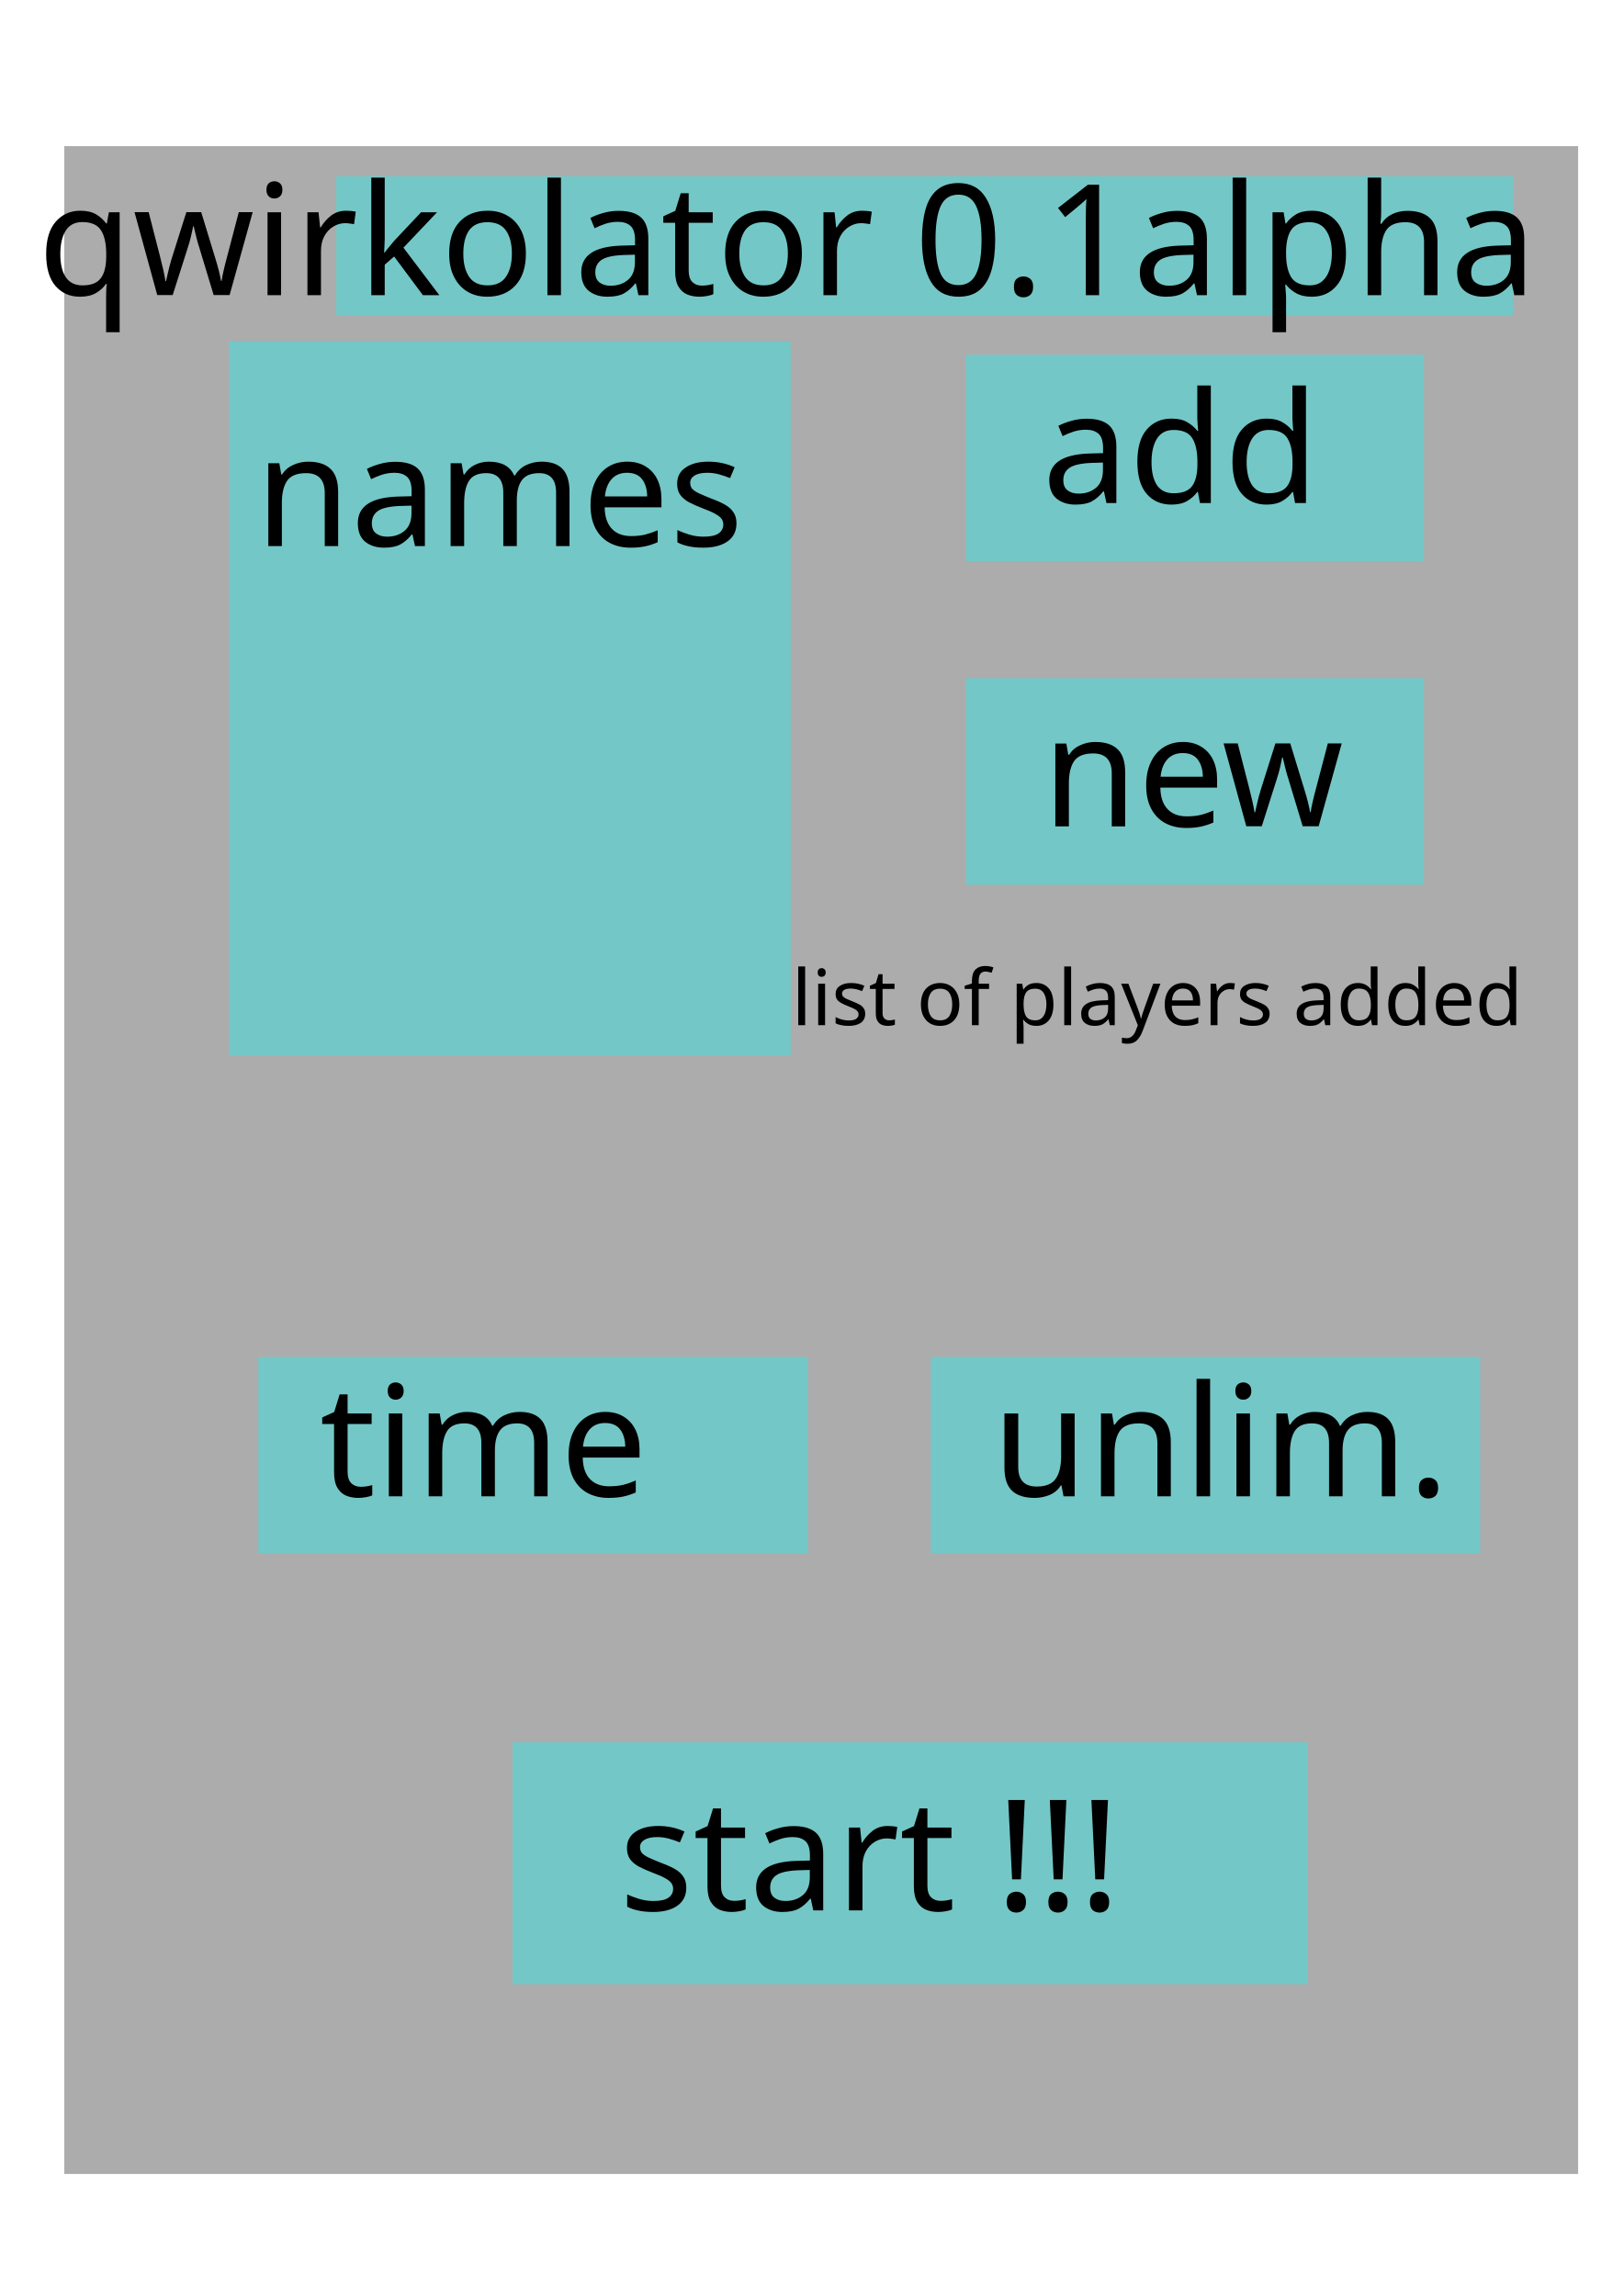
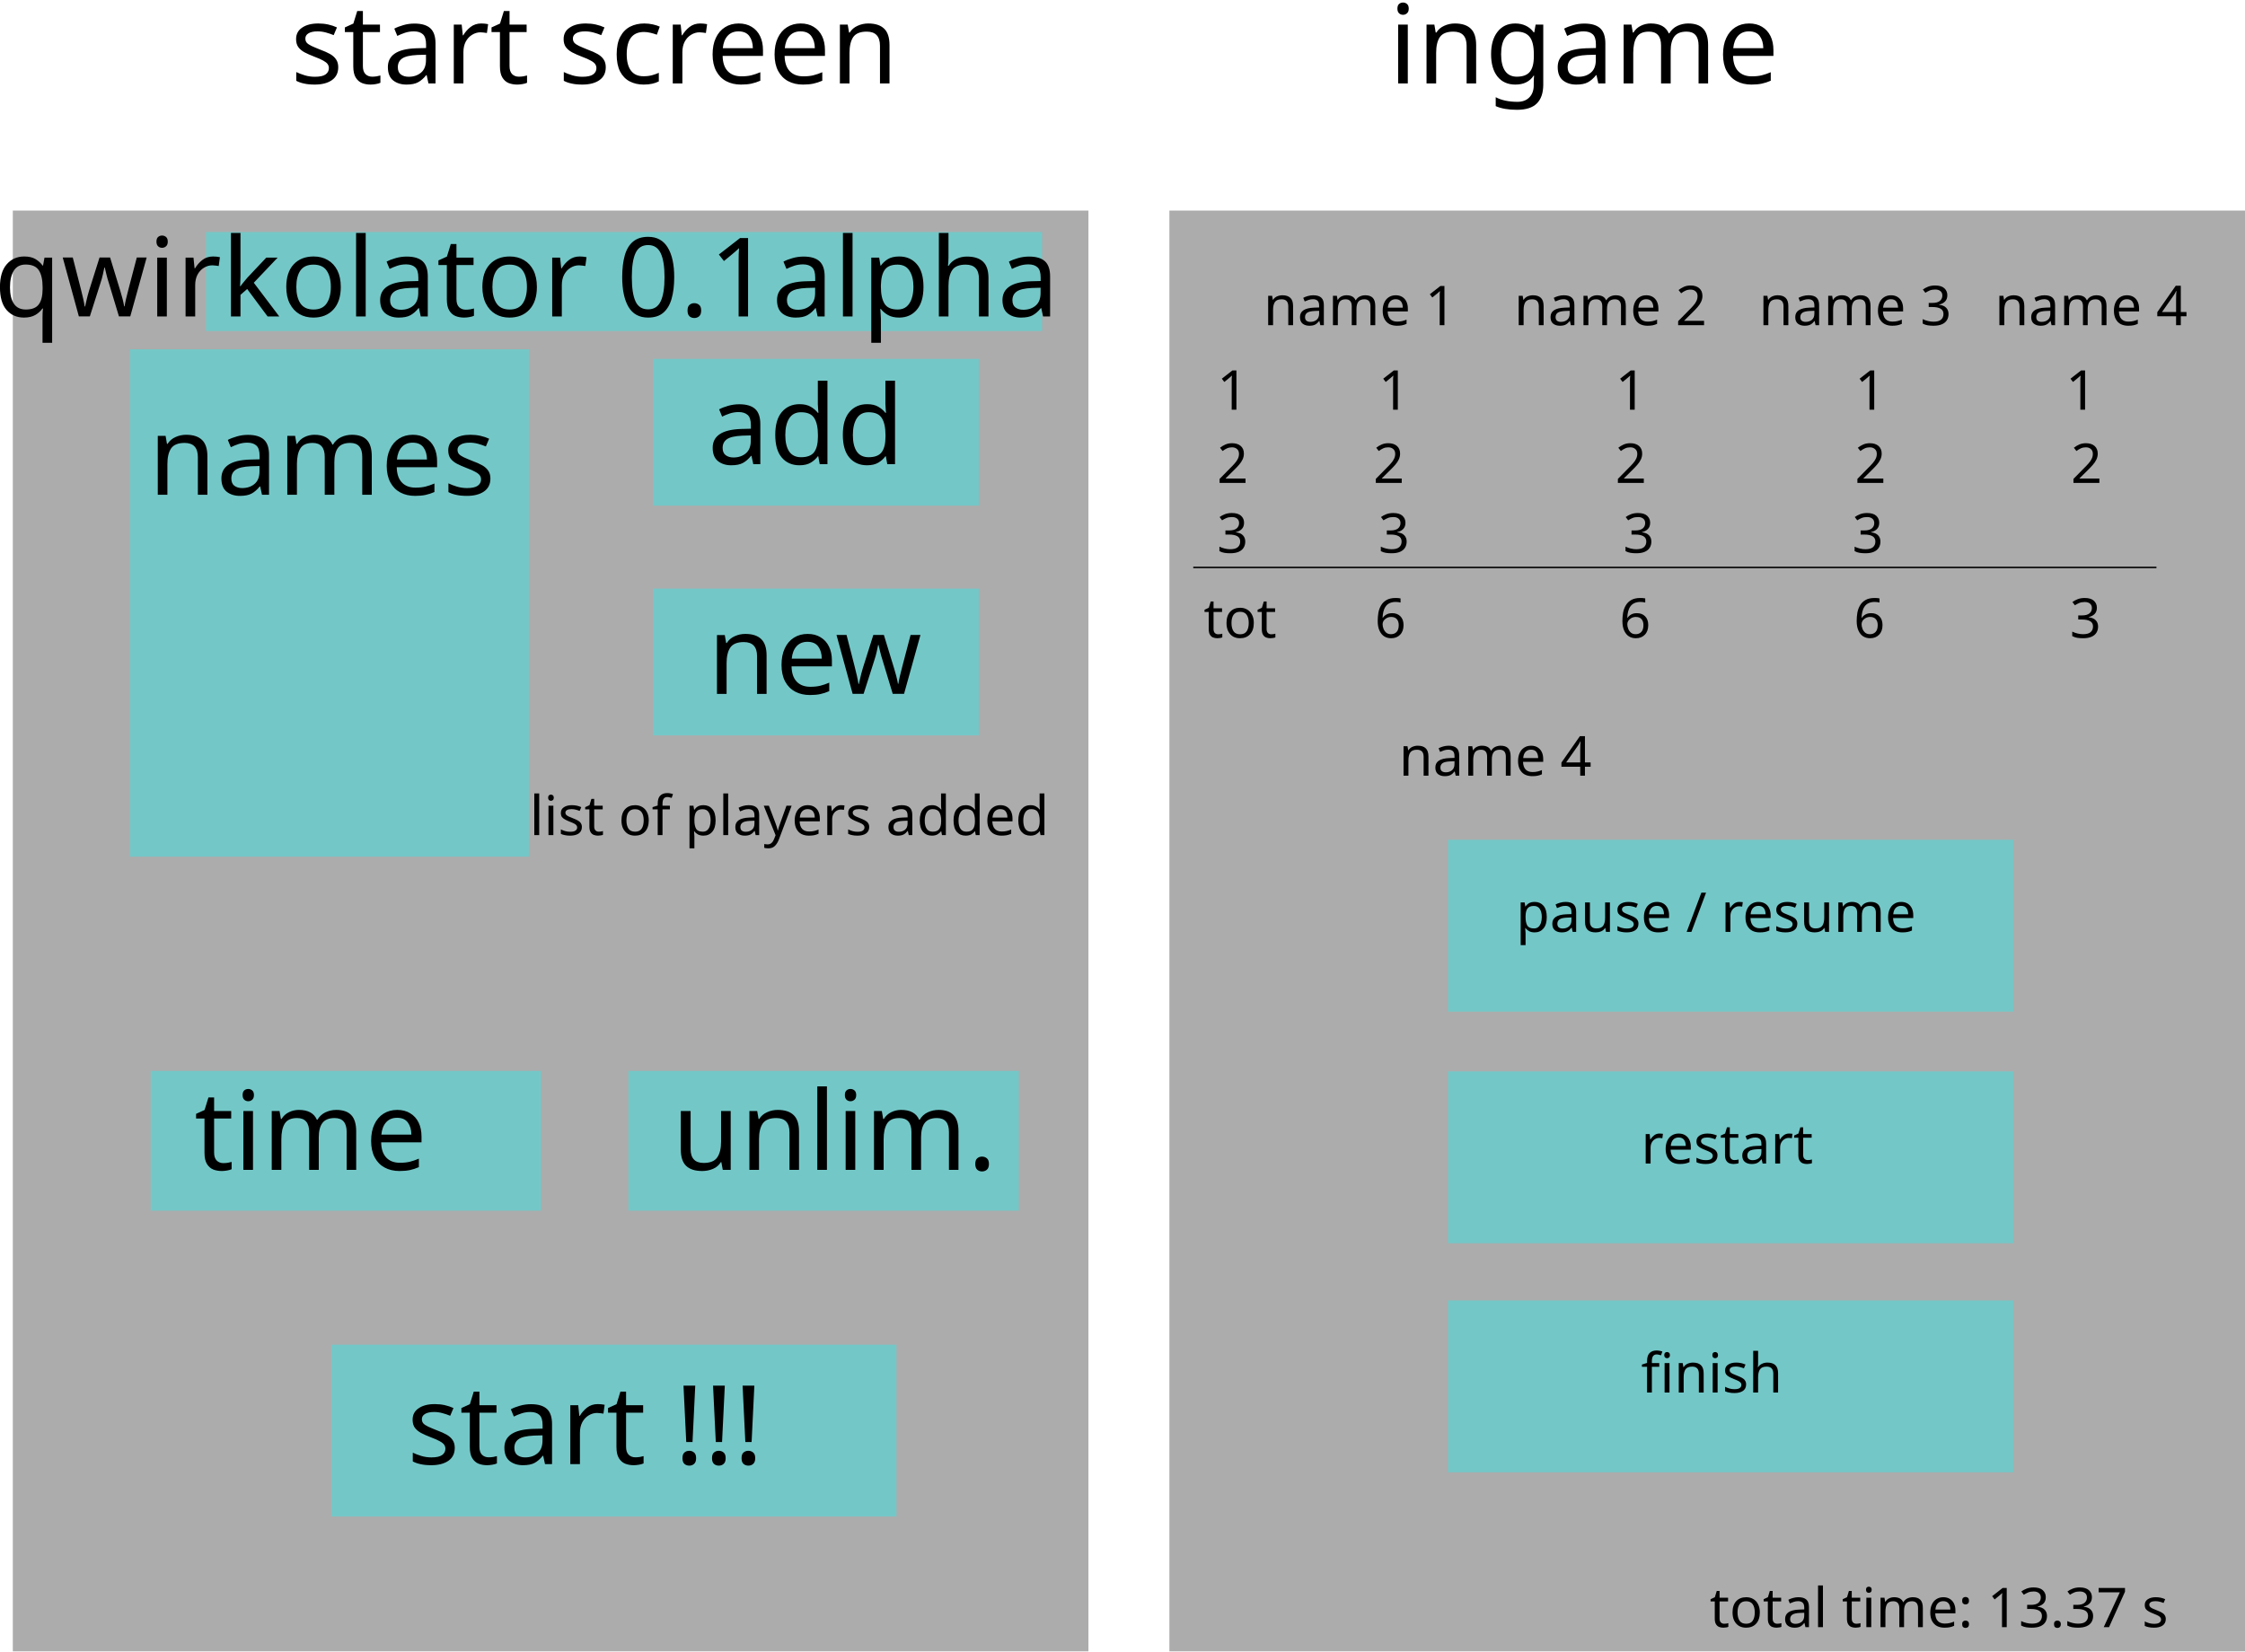
- <svg xmlns="http://www.w3.org/2000/svg" width="210mm" height="297mm" viewBox="0 0 210 297" version="1.1" id="svg8">
+ <svg xmlns="http://www.w3.org/2000/svg" width="408.656mm" height="300.652mm" viewBox="0 0 408.656 300.652" version="1.1" id="svg8">
  <defs id="defs2" />
-   <g id="layer1">
+   <g id="layer1" transform="translate(-5.981914,19.43774)">
    <rect style="fill:#000000;fill-opacity:0.325;stroke-width:1.1;stroke-opacity:0" id="rect10" width="195.792" height="262.315" x="8.315" y="18.899" />
    <rect style="fill:#00ffff;fill-opacity:0.325;stroke-width:1.1;stroke-opacity:0" id="rect12" width="72.623" height="92.376" x="29.63" y="44.155" />
    <text xml:space="preserve" style="font-size:20px;line-height:1.25;font-family:sans-serif;stroke-width:0.265" x="33.001" y="70.643" id="text16">
      <tspan id="tspan14" x="33.001" y="70.643" style="font-size:20px;stroke-width:0.265">names</tspan>
    </text>
    <rect style="fill:#00ffff;fill-opacity:0.325;stroke-width:1.1;stroke-opacity:0" id="rect18" width="59.26" height="26.725" x="124.911" y="45.898" />
    <text xml:space="preserve" style="font-size:80px;line-height:1.25;font-family:sans-serif;stroke-width:0.265" x="134.207" y="56.936" id="text22">
-       <tspan id="tspan20" x="134.207" y="56.936" style="stroke-width:0.265" />
+       <tspan id="tspan20" x="134.207" y="127.718" style="stroke-width:0.265" />
    </text>
    <text xml:space="preserve" style="font-size:20px;line-height:1.25;font-family:sans-serif;stroke-width:0.265" x="134.788" y="65.07" id="text26">
      <tspan id="tspan24" x="134.788" y="65.07" style="stroke-width:0.265">add</tspan>
    </text>
    <rect style="fill:#00ffff;fill-opacity:0.325;stroke-width:1.1;stroke-opacity:0" id="rect28" width="59.26" height="26.725" x="124.911" y="87.729" />
    <text xml:space="preserve" style="font-size:20px;line-height:1.25;font-family:sans-serif;stroke-width:0.265" x="134.788" y="106.901" id="text32">
      <tspan id="tspan30" x="134.788" y="106.901" style="stroke-width:0.265">new</tspan>
    </text>
    <rect style="fill:#00ffff;fill-opacity:0.325;stroke-width:1.1;stroke-opacity:0" id="rect34" width="71.061" height="25.455" x="33.409" y="175.53" />
    <text xml:space="preserve" style="font-size:20px;line-height:1.25;font-family:sans-serif;stroke-width:0.265" x="41.364" y="193.561" id="text38">
      <tspan id="tspan36" x="41.364" y="193.561" style="stroke-width:0.265">time</tspan>
    </text>
    <rect style="fill:#00ffff;fill-opacity:0.325;stroke-width:1.1;stroke-opacity:0" id="rect40" width="71.061" height="25.455" x="120.379" y="175.53" />
    <text xml:space="preserve" style="font-size:20px;line-height:1.25;font-family:sans-serif;stroke-width:0.265" x="128.333" y="193.561" id="text44">
      <tspan id="tspan42" x="128.333" y="193.561" style="stroke-width:0.265">unlim.</tspan>
    </text>
    <rect style="fill:#00ffff;fill-opacity:0.325;stroke-width:1.1;stroke-opacity:0" id="rect46" width="102.879" height="31.288" x="66.288" y="225.379" />
    <text xml:space="preserve" style="font-size:20px;line-height:1.25;font-family:sans-serif;stroke-width:0.265" x="80.076" y="247.121" id="text50">
      <tspan id="tspan48" x="80.076" y="247.121" style="stroke-width:0.265">start !!!</tspan>
    </text>
    <rect style="fill:#00ffff;fill-opacity:0.325;stroke-width:1.1;stroke-opacity:0" id="rect52" width="152.197" height="18.03" x="43.485" y="22.803" />
    <text xml:space="preserve" style="font-size:20px;line-height:1.25;font-family:sans-serif;stroke-width:0.265" x="4.878" y="38.182" id="text56">
      <tspan id="tspan54" x="4.878" y="38.182" style="stroke-width:0.265">qwirkolator 0.1alpha</tspan>
    </text>
    <rect style="fill:#000000;fill-opacity:0.325;stroke-width:1.1;stroke-opacity:0" id="rect58" width="195.792" height="262.315" x="218.846" y="18.899" />
    <text xml:space="preserve" style="font-size:20px;line-height:1.25;font-family:sans-serif;stroke-width:0.265" x="58.864" y="-4.242" id="text64">
      <tspan id="tspan62" x="58.864" y="-4.242" style="stroke-width:0.265">start screen</tspan>
    </text>
    <text xml:space="preserve" style="font-size:20px;line-height:1.25;font-family:sans-serif;stroke-width:0.265" x="258.788" y="-4.242" id="text68">
      <tspan id="tspan66" x="258.788" y="-4.242" style="stroke-width:0.265">ingame</tspan>
    </text>
    <text xml:space="preserve" style="font-size:10px;line-height:1.25;font-family:sans-serif;stroke-width:0.265" x="235.985" y="39.773" id="text72">
      <tspan id="tspan70" x="235.985" y="39.773" style="stroke-width:0.265">name 1</tspan>
    </text>
    <text xml:space="preserve" style="font-size:10px;line-height:1.25;font-family:sans-serif;stroke-width:0.265" x="281.591" y="39.773" id="text76">
      <tspan id="tspan74" x="281.591" y="39.773" style="stroke-width:0.265">name 2</tspan>
    </text>
    <text xml:space="preserve" style="font-size:10px;line-height:1.25;font-family:sans-serif;stroke-width:0.265" x="326.136" y="39.773" id="text80">
      <tspan id="tspan78" x="326.136" y="39.773" style="stroke-width:0.265">name 3</tspan>
    </text>
    <text xml:space="preserve" style="font-size:10px;line-height:1.25;font-family:sans-serif;stroke-width:0.265" x="369.091" y="39.773" id="text84">
      <tspan id="tspan82" x="369.091" y="39.773" style="stroke-width:0.265">name 4</tspan>
    </text>
    <text xml:space="preserve" style="font-size:10px;line-height:1.25;font-family:sans-serif;stroke-width:0.265" x="102.397" y="132.609" id="text88">
      <tspan id="tspan86" x="102.397" y="132.609" style="stroke-width:0.265">list of players added</tspan>
    </text>
    <text xml:space="preserve" style="font-size:10px;line-height:1.25;font-family:sans-serif;stroke-width:0.265" x="317.2" y="276.812" id="text92">
      <tspan id="tspan90" x="317.2" y="276.812" style="stroke-width:0.265">total time: 13.37 s</tspan>
    </text>
    <text xml:space="preserve" style="font-size:10px;line-height:1.25;font-family:sans-serif;stroke-width:0.265" x="227.5" y="55.152" id="text96">
      <tspan id="tspan94" x="227.5" y="55.152" style="stroke-width:0.265">1</tspan>
    </text>
    <text xml:space="preserve" style="font-size:10px;line-height:1.25;font-family:sans-serif;stroke-width:0.265" x="227.5" y="68.486" id="text100">
      <tspan id="tspan98" x="227.5" y="68.486" style="stroke-width:0.265">2</tspan>
    </text>
    <text xml:space="preserve" style="font-size:10px;line-height:1.25;font-family:sans-serif;stroke-width:0.265" x="227.5" y="81.2" id="text104">
      <tspan id="tspan102" x="227.5" y="81.2" style="stroke-width:0.265">3</tspan>
    </text>
    <rect style="fill:#00ffff;fill-opacity:0.325;stroke-width:1.1;stroke-opacity:0" id="rect106" width="102.879" height="31.288" x="269.574" y="133.456" />
    <text xml:space="preserve" style="font-size:10px;line-height:1.25;font-family:sans-serif;stroke-width:0.265" x="281.947" y="150.22" id="text110">
      <tspan id="tspan108" x="281.947" y="150.22" style="stroke-width:0.265">pause / resume</tspan>
    </text>
    <rect style="fill:#00ffff;fill-opacity:0.325;stroke-width:1.1;stroke-opacity:0" id="rect112" width="102.879" height="31.288" x="269.574" y="175.629" />
    <text xml:space="preserve" style="font-size:10px;line-height:1.25;font-family:sans-serif;stroke-width:0.265" x="304.702" y="192.394" id="text116">
      <tspan id="tspan114" x="304.702" y="192.394" style="stroke-width:0.265">restart</tspan>
    </text>
    <rect style="fill:#00ffff;fill-opacity:0.325;stroke-width:1.1;stroke-opacity:0" id="rect118" width="102.879" height="31.288" x="269.574" y="217.329" />
    <text xml:space="preserve" style="font-size:10px;line-height:1.25;font-family:sans-serif;stroke-width:0.265" x="304.702" y="234.093" id="text122">
      <tspan id="tspan120" x="304.702" y="234.093" style="stroke-width:0.265">finish</tspan>
    </text>
    <text xml:space="preserve" style="font-size:10px;line-height:1.25;font-family:sans-serif;stroke-width:0.265" x="256.879" y="55.152" id="text126">
      <tspan id="tspan124" x="256.879" y="55.152" style="stroke-width:0.265">1</tspan>
    </text>
    <text xml:space="preserve" style="font-size:10px;line-height:1.25;font-family:sans-serif;stroke-width:0.265" x="300.001" y="55.152" id="text130">
      <tspan id="tspan128" x="300.001" y="55.152" style="stroke-width:0.265">1</tspan>
    </text>
    <text xml:space="preserve" style="font-size:10px;line-height:1.25;font-family:sans-serif;stroke-width:0.265" x="343.596" y="55.152" id="text134">
      <tspan id="tspan132" x="343.596" y="55.152" style="stroke-width:0.265">1</tspan>
    </text>
    <text xml:space="preserve" style="font-size:10px;line-height:1.25;font-family:sans-serif;stroke-width:0.265" x="381.979" y="55.152" id="text138">
      <tspan id="tspan136" x="381.979" y="55.152" style="stroke-width:0.265">1</tspan>
    </text>
    <text xml:space="preserve" style="font-size:10px;line-height:1.25;font-family:sans-serif;stroke-width:0.265" x="255.932" y="68.486" id="text142">
      <tspan id="tspan140" x="255.932" y="68.486" style="stroke-width:0.265">2</tspan>
    </text>
    <text xml:space="preserve" style="font-size:10px;line-height:1.25;font-family:sans-serif;stroke-width:0.265" x="300.001" y="68.486" id="text146">
      <tspan id="tspan144" x="300.001" y="68.486" style="stroke-width:0.265">2</tspan>
    </text>
    <text xml:space="preserve" style="font-size:10px;line-height:1.25;font-family:sans-serif;stroke-width:0.265" x="343.596" y="68.486" id="text150">
      <tspan id="tspan148" x="343.596" y="68.486" style="stroke-width:0.265">2</tspan>
    </text>
    <text xml:space="preserve" style="font-size:10px;line-height:1.25;font-family:sans-serif;stroke-width:0.265" x="382.927" y="68.486" id="text154">
      <tspan id="tspan152" x="382.927" y="68.486" style="stroke-width:0.265">2</tspan>
    </text>
    <text xml:space="preserve" style="font-size:10px;line-height:1.25;font-family:sans-serif;stroke-width:0.265" x="256.879" y="81.2" id="text158">
      <tspan id="tspan156" x="256.879" y="81.2" style="stroke-width:0.265">3</tspan>
    </text>
    <text xml:space="preserve" style="font-size:10px;line-height:1.25;font-family:sans-serif;stroke-width:0.265" x="301.422" y="81.2" id="text162">
      <tspan id="tspan160" x="301.422" y="81.2" style="stroke-width:0.265">3</tspan>
    </text>
    <text xml:space="preserve" style="font-size:10px;line-height:1.25;font-family:sans-serif;stroke-width:0.265" x="343.122" y="81.2" id="text166">
      <tspan id="tspan164" x="343.122" y="81.2" style="stroke-width:0.265">3</tspan>
    </text>
    <text xml:space="preserve" style="font-size:10px;line-height:1.25;font-family:sans-serif;stroke-width:0.265" x="225.084" y="96.668" id="text170">
      <tspan id="tspan168" x="225.084" y="96.668" style="stroke-width:0.265">tot</tspan>
    </text>
    <text xml:space="preserve" style="font-size:10px;line-height:1.25;font-family:sans-serif;stroke-width:0.265" x="256.217" y="96.668" id="text174">
      <tspan id="tspan172" x="256.217" y="96.668" style="stroke-width:0.265">6</tspan>
    </text>
    <text xml:space="preserve" style="font-size:10px;line-height:1.25;font-family:sans-serif;stroke-width:0.265" x="300.76" y="96.668" id="text178">
      <tspan id="tspan176" x="300.76" y="96.668" style="stroke-width:0.265">6</tspan>
    </text>
    <text xml:space="preserve" style="font-size:10px;line-height:1.25;font-family:sans-serif;stroke-width:0.265" x="343.407" y="96.668" id="text182">
      <tspan id="tspan180" x="343.407" y="96.668" style="stroke-width:0.265">6</tspan>
    </text>
    <text xml:space="preserve" style="font-size:10px;line-height:1.25;font-family:sans-serif;stroke-width:0.265" x="382.738" y="96.668" id="text186">
      <tspan id="tspan184" x="382.738" y="96.668" style="stroke-width:0.265">3</tspan>
    </text>
    <text xml:space="preserve" style="font-size:10px;line-height:1.25;font-family:sans-serif;stroke-width:0.265" x="260.624" y="121.782" id="text190">
      <tspan id="tspan188" x="260.624" y="121.782" style="stroke-width:0.265">name 4</tspan>
    </text>
    <path style="fill:none;stroke:#000000;stroke-width:0.265px;stroke-linecap:butt;stroke-linejoin:miter;stroke-opacity:1" d="M 223.189,83.873 H 398.517" id="path192" />
  </g>
</svg>
